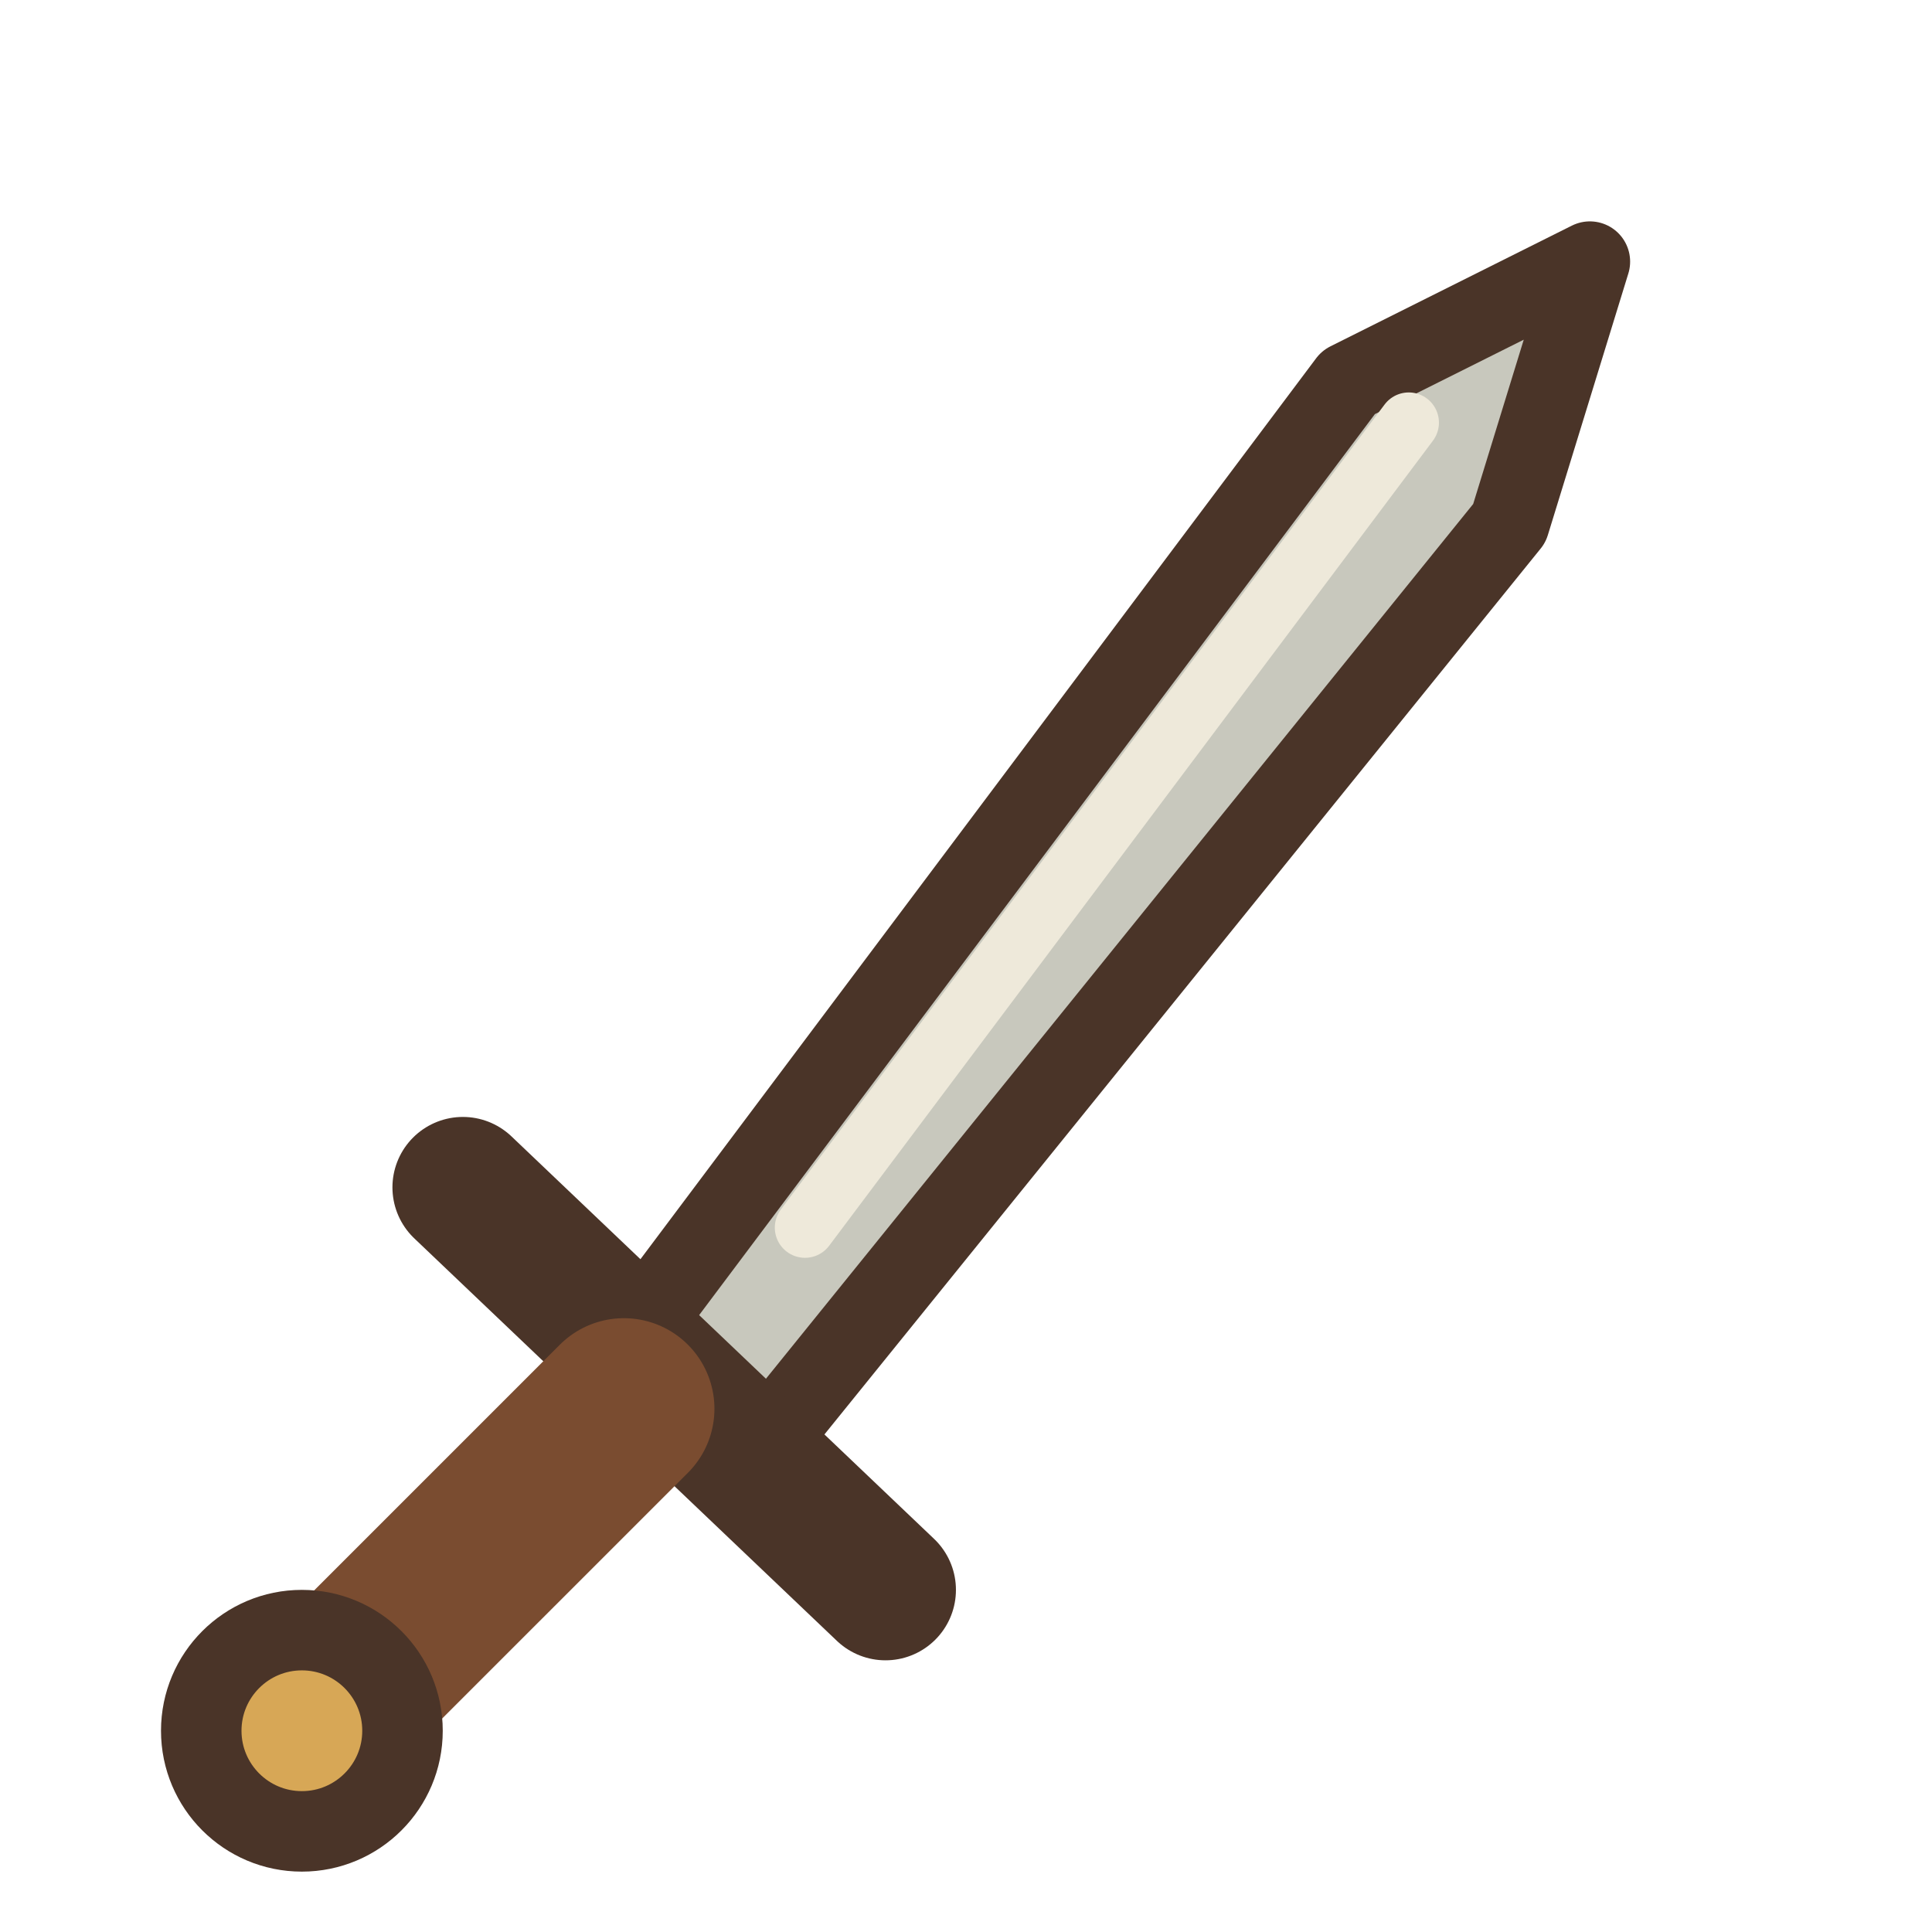
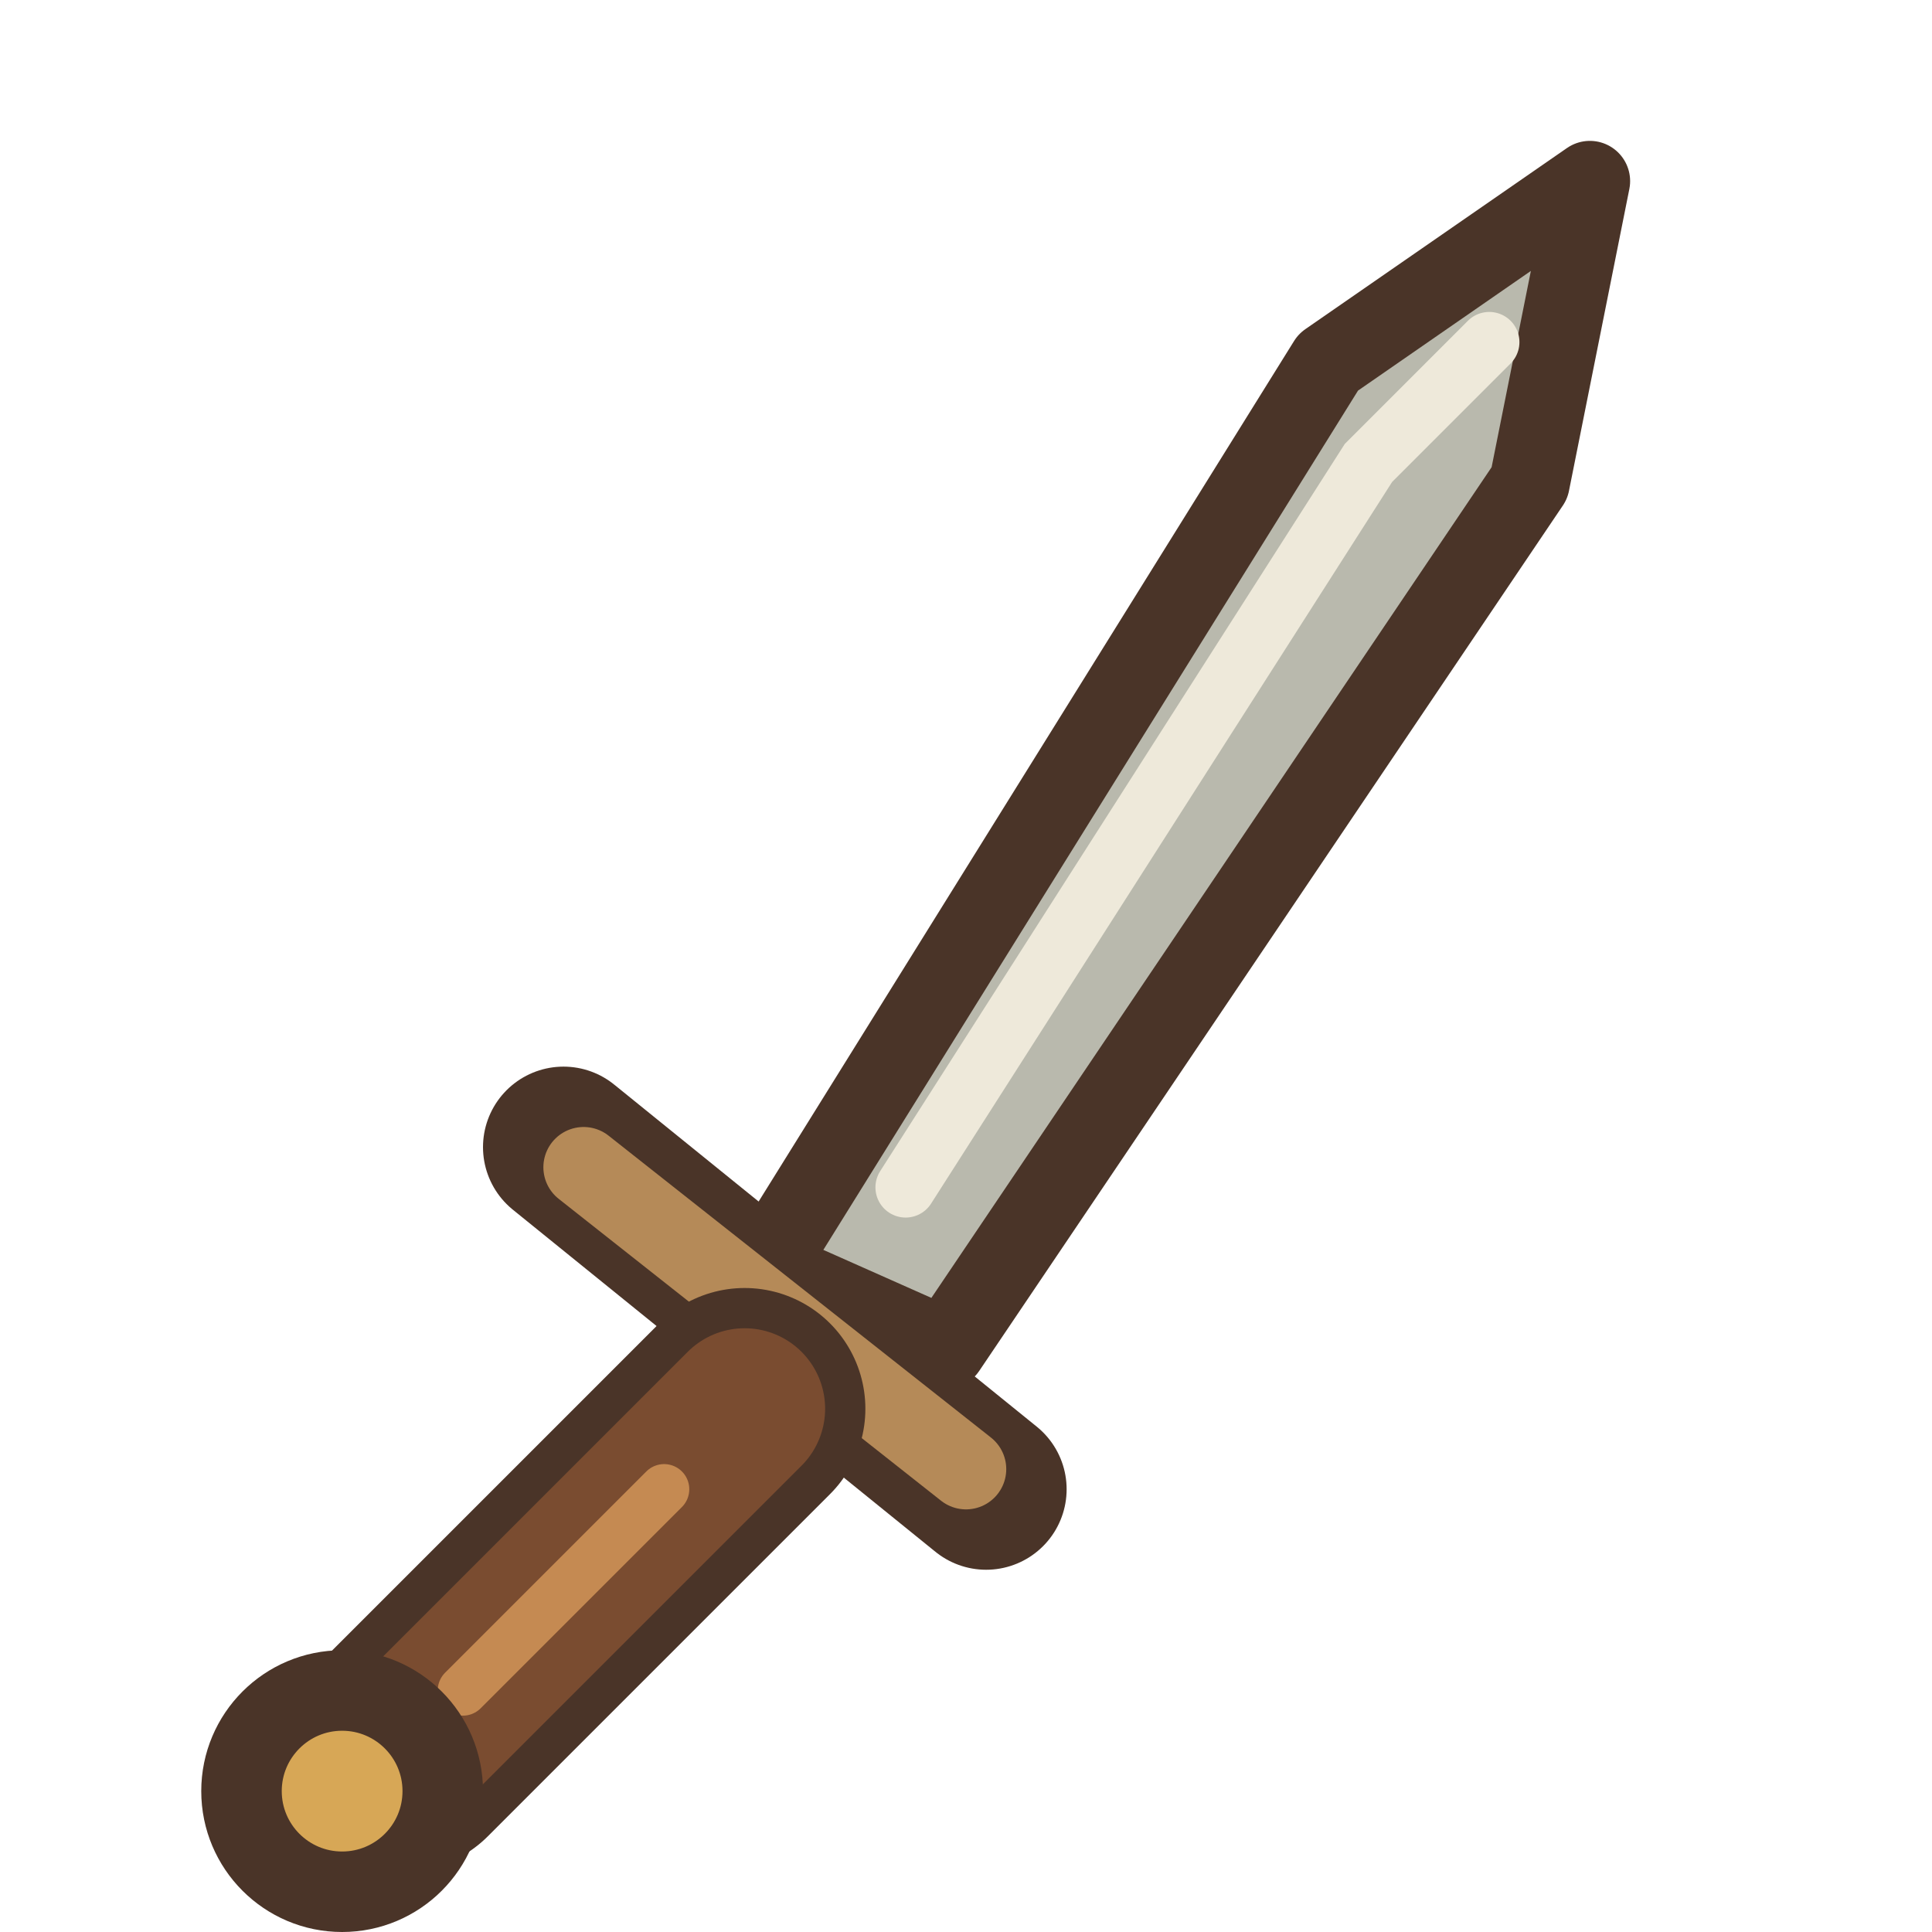
<svg xmlns="http://www.w3.org/2000/svg" viewBox="0 0 96 96">
-   <path d="m31 67 36-48 12-6-4 13-38 47-6-6Z" fill="#C8C8BD" stroke="#4A3428" stroke-width="4" stroke-linejoin="round" />
-   <path d="m40 61 30-40" fill="none" stroke="#EEE9DA" stroke-width="3" stroke-linecap="round" />
-   <path d="m23 59 21 20" fill="none" stroke="#4A3428" stroke-width="7" stroke-linecap="round" />
-   <path d="M31 70 18 83" fill="none" stroke="#7A4C30" stroke-width="9" stroke-linecap="round" />
-   <circle cx="15" cy="86" r="5" fill="#D7A756" stroke="#4A3428" stroke-width="4" />
+   <path d="M38 63 66 18 79 9 76 24 47 67Z" fill="#B9B9AD" stroke="#4A3428" stroke-width="4" stroke-linejoin="round" />
+   <path d="M45 59 68 23 74 17" fill="none" stroke="#EEE9DA" stroke-width="3" stroke-linecap="round" />
+   <path d="M28 57 49 74" fill="none" stroke="#4A3428" stroke-width="8" stroke-linecap="round" />
+   <path d="M29 58 48 73" fill="none" stroke="#B58A58" stroke-width="4" stroke-linecap="round" />
+   <path d="M37 70 20 87" fill="none" stroke="#4A3428" stroke-width="12" stroke-linecap="round" />
+   <path d="M37 70 20 87" fill="none" stroke="#7A4C30" stroke-width="8" stroke-linecap="round" />
+   <path d="m33 74-10 10" fill="none" stroke="#C58A52" stroke-width="2.5" stroke-linecap="round" />
+   <circle cx="17" cy="89" r="5" fill="#D7A756" stroke="#4A3428" stroke-width="4" />
</svg>
